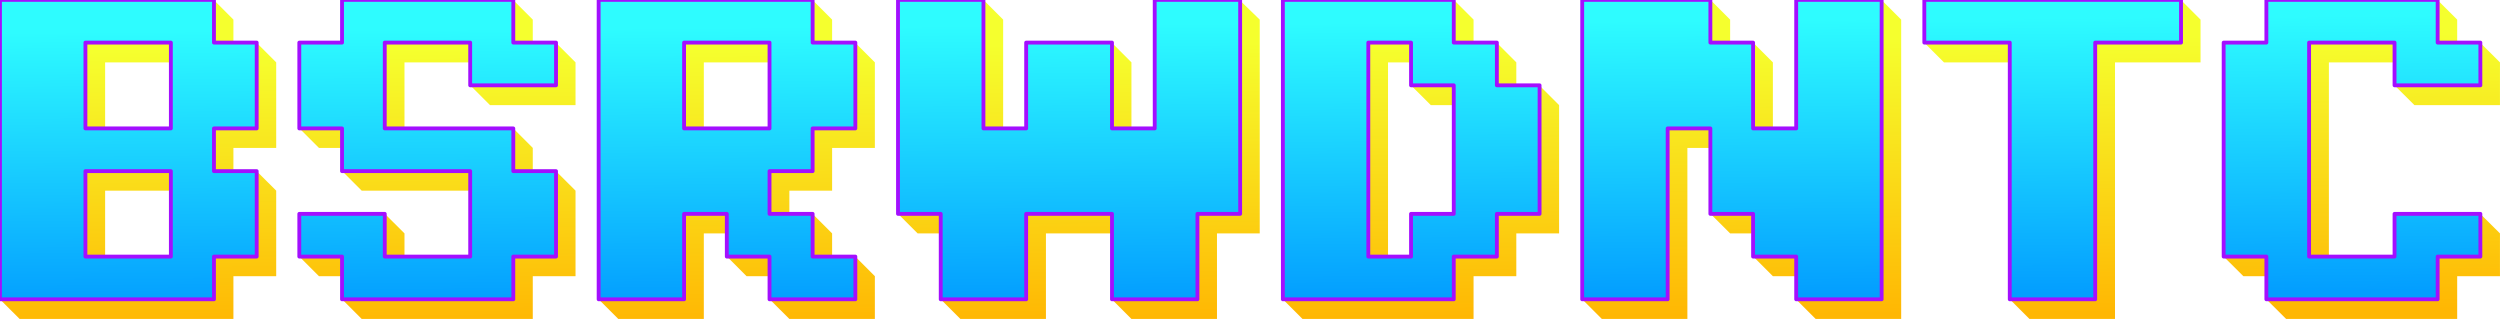
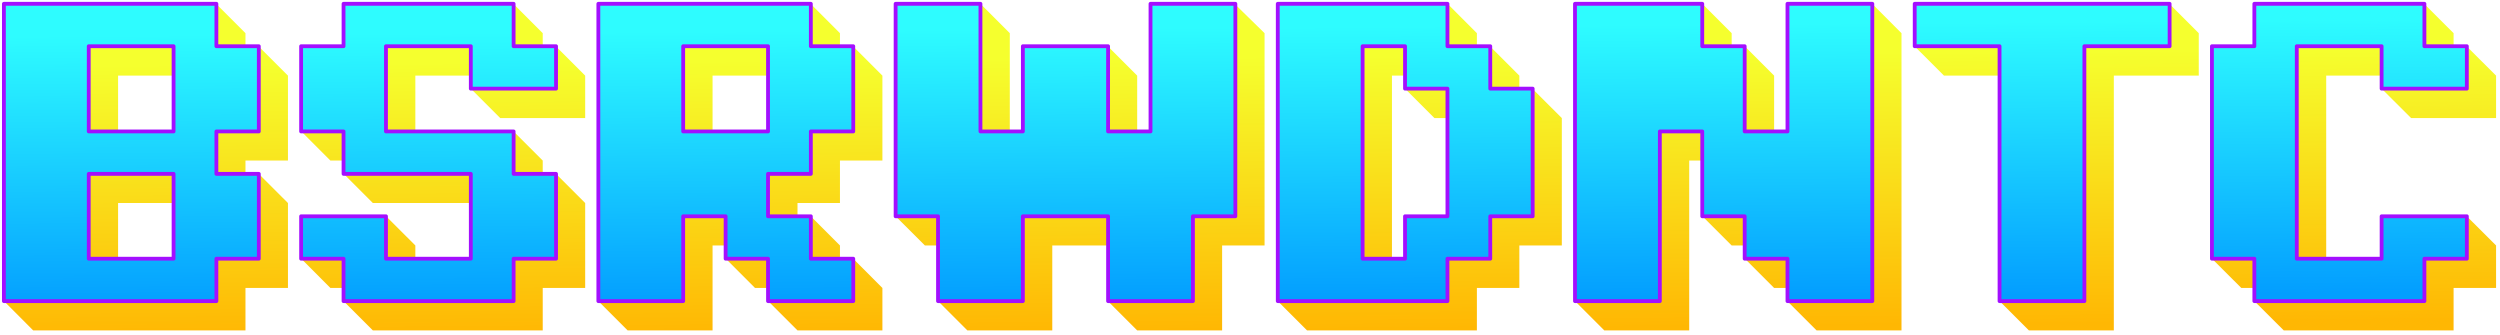
- <svg xmlns="http://www.w3.org/2000/svg" width="100%" height="100%" viewBox="0 0 1270 162" version="1.1" xml:space="preserve" style="fill-rule:evenodd;clip-rule:evenodd;stroke-linejoin:round;stroke-miterlimit:2;">
-   <g transform="matrix(0.997861,0,0,0.997861,-328.296,-115.752)">
-     <g transform="matrix(1,0,0,1,2,2)">
-       <g transform="matrix(16.3277,0,0,16.3277,-6387.33,-5087.98)">
-         <path d="M414.501,323.21L417.168,323.21L417.168,320.543L414.501,320.543L414.501,323.21ZM417.168,324.543L414.501,324.543L414.501,327.21L417.168,327.21L417.168,324.543ZM411.835,328.543L411.222,327.931L411.835,319.21L417.889,318.597L418.501,319.21L418.501,320.543L419.222,319.931L419.835,320.543L419.835,323.21L418.501,323.21L418.501,324.543L419.222,323.931L419.835,324.543L419.835,327.21L418.501,327.21L418.501,328.543L411.835,328.543Z" style="fill:url(#_Linear1);fill-rule:nonzero;" />
-       </g>
-       <g transform="matrix(16.3277,0,0,16.3277,-6387.33,-5087.98)">
-         <path d="M422.501,327.21L421.168,327.21L420.555,326.597L421.168,325.876L423.222,325.264L423.835,325.876L423.835,327.21L426.501,327.21L426.501,324.543L422.501,324.543L421.889,323.931L422.501,323.21L421.168,323.21L420.555,322.597L421.168,320.543L422.501,320.543L422.501,319.21L427.222,318.597L427.835,319.21L427.835,320.543L428.555,319.931L429.168,320.543L429.168,321.876L426.501,321.876L425.889,321.264L426.501,320.543L423.835,320.543L423.835,323.21L427.222,322.597L427.835,323.21L427.835,324.543L428.555,323.931L429.168,324.543L429.168,327.21L427.835,327.21L427.835,328.543L422.501,328.543L421.889,327.931L422.501,327.21Z" style="fill:url(#_Linear2);fill-rule:nonzero;" />
-       </g>
-       <g transform="matrix(16.3277,0,0,16.3277,-6387.33,-5087.98)">
-         <path d="M437.168,320.543L437.889,319.931L438.501,320.543L438.501,323.21L437.168,323.21L437.168,324.543L435.835,324.543L435.835,325.876L436.555,325.264L437.168,325.876L437.168,327.21L437.889,326.597L438.501,327.21L438.501,328.543L435.835,328.543L435.222,327.931L435.835,327.21L434.501,327.21L433.889,326.597L434.501,325.876L433.168,325.876L433.168,328.543L430.501,328.543L429.889,327.931L430.501,319.21L436.555,318.597L437.168,319.21L437.168,320.543ZM435.835,323.21L435.835,320.543L433.168,320.543L433.168,323.21L435.835,323.21Z" style="fill:url(#_Linear3);fill-rule:nonzero;" />
-       </g>
-       <g transform="matrix(16.3277,0,0,16.3277,-6387.33,-5087.98)">
-         <path d="M441.168,325.876L439.835,325.876L439.222,325.264L439.835,319.21L441.889,318.597L442.501,319.21L442.501,323.21L443.835,323.21L443.835,320.543L445.889,319.931L446.501,320.543L446.501,323.21L447.835,323.21L447.835,319.21L449.868,318.597L450.501,319.21L450.501,325.876L449.168,325.876L449.168,328.543L446.501,328.543L445.889,327.931L446.501,325.876L443.835,325.876L443.835,328.543L441.168,328.543L440.555,327.931L441.168,325.876Z" style="fill:url(#_Linear4);fill-rule:nonzero;" />
-       </g>
-       <g transform="matrix(16.3277,0,0,16.3277,-6387.33,-5087.98)">
-         <path d="M457.168,319.21L457.168,320.543L457.889,319.931L458.501,320.543L458.501,321.876L459.222,321.264L459.835,321.876L459.835,325.876L458.501,325.876L458.501,327.21L457.168,327.21L457.168,328.543L451.835,328.543L451.222,327.931L451.835,319.21L456.555,318.597L457.168,319.21ZM455.835,320.543L454.501,320.543L454.501,327.21L455.835,327.21L455.835,325.876L457.168,325.876L457.168,321.876L455.835,321.876L455.222,321.264L455.835,320.543Z" style="fill:url(#_Linear5);fill-rule:nonzero;" />
-       </g>
-       <g transform="matrix(16.3277,0,0,16.3277,-6387.33,-5087.98)">
-         <path d="M465.168,319.21L465.168,320.543L465.889,319.931L466.501,320.543L466.501,323.21L467.835,323.21L467.835,319.21L469.889,318.597L470.501,319.21L470.501,328.543L467.835,328.543L467.222,327.931L467.835,327.21L466.501,327.21L465.889,326.597L466.501,325.876L465.168,325.876L464.555,325.264L465.168,323.21L463.835,323.21L463.835,328.543L461.168,328.543L460.555,327.931L461.168,319.21L464.555,318.597L465.168,319.21Z" style="fill:url(#_Linear6);fill-rule:nonzero;" />
-       </g>
-       <g transform="matrix(16.3277,0,0,16.3277,-6387.33,-5087.98)">
-         <path d="M474.501,328.543L473.889,327.931L474.501,320.543L471.835,320.543L471.222,319.931L471.835,319.21L479.222,318.597L479.835,319.21L479.835,320.543L477.168,320.543L477.168,328.543L474.501,328.543Z" style="fill:url(#_Linear7);fill-rule:nonzero;" />
-       </g>
-       <g transform="matrix(16.3277,0,0,16.3277,-6496.14,-5087.98)">
-         <path d="M489.168,327.21L487.835,327.21L487.219,326.597L487.835,320.543L489.168,320.543L489.168,319.21L493.886,318.597L494.501,319.21L494.501,320.543L495.219,319.931L495.835,320.543L495.835,321.876L493.168,321.876L492.553,321.264L493.168,320.543L490.501,320.543L490.501,327.21L493.168,327.21L493.168,325.876L495.219,325.264L495.835,325.876L495.835,327.21L494.501,327.21L494.501,328.543L489.168,328.543L488.553,327.931L489.168,327.21Z" style="fill:url(#_Linear8);" />
-       </g>
+ <svg xmlns="http://www.w3.org/2000/svg" width="100%" height="100%" viewBox="0 0 1279 171" version="1.1" xml:space="preserve" style="fill-rule:evenodd;clip-rule:evenodd;stroke-linejoin:round;stroke-miterlimit:2;">
+   <g transform="matrix(1,0,0,1,2,2)">
+     <g transform="matrix(16.2928,0,0,16.2928,-6694.97,-5185.85)">
+       <path d="M414.501,323.21L417.168,323.21L417.168,320.543L414.501,320.543L414.501,323.21ZM417.168,324.543L414.501,324.543L414.501,327.21L417.168,327.21L417.168,324.543ZM411.835,328.543L410.915,327.62L411.835,319.21L417.582,318.29L418.501,319.21L418.501,320.543L418.915,319.624L419.835,320.543L419.835,323.21L418.501,323.21L418.501,324.543L418.915,323.624L419.835,324.543L419.835,327.21L418.501,327.21L418.501,328.543L411.835,328.543Z" style="fill:url(#_Linear1);fill-rule:nonzero;" />
    </g>
-     <g transform="matrix(16.3277,0,0,16.3277,-6395.33,-5095.98)">
-       <g transform="matrix(12,0,0,12,411.835,328.543)">
-         <path d="M0.222,-0.444L0.444,-0.444L0.444,-0.667L0.222,-0.667L0.222,-0.444ZM0.444,-0.333L0.222,-0.333L0.222,-0.111L0.444,-0.111L0.444,-0.333ZM0,-0L0,-0.778L0.556,-0.778L0.556,-0.667L0.667,-0.667L0.667,-0.444L0.556,-0.444L0.556,-0.333L0.667,-0.333L0.667,-0.111L0.556,-0.111L0.556,-0L0,-0Z" style="fill:url(#_Linear9);fill-rule:nonzero;stroke:rgb(163,15,255);stroke-width:0.01px;" />
-       </g>
-       <g transform="matrix(12,0,0,12,421.168,328.543)">
-         <path d="M0.111,-0.111L0,-0.111L0,-0.222L0.222,-0.222L0.222,-0.111L0.444,-0.111L0.444,-0.333L0.111,-0.333L0.111,-0.444L0,-0.444L0,-0.667L0.111,-0.667L0.111,-0.778L0.556,-0.778L0.556,-0.667L0.667,-0.667L0.667,-0.556L0.444,-0.556L0.444,-0.667L0.222,-0.667L0.222,-0.444L0.556,-0.444L0.556,-0.333L0.667,-0.333L0.667,-0.111L0.556,-0.111L0.556,-0L0.111,-0L0.111,-0.111Z" style="fill:url(#_Linear10);fill-rule:nonzero;stroke:rgb(163,15,255);stroke-width:0.01px;" />
-       </g>
-       <g transform="matrix(12,0,0,12,430.501,328.543)">
-         <path d="M0.556,-0.667L0.667,-0.667L0.667,-0.444L0.556,-0.444L0.556,-0.333L0.444,-0.333L0.444,-0.222L0.556,-0.222L0.556,-0.111L0.667,-0.111L0.667,-0L0.444,-0L0.444,-0.111L0.333,-0.111L0.333,-0.222L0.222,-0.222L0.222,-0L0,-0L0,-0.778L0.556,-0.778L0.556,-0.667ZM0.444,-0.444L0.444,-0.667L0.222,-0.667L0.222,-0.444L0.444,-0.444Z" style="fill:url(#_Linear11);fill-rule:nonzero;stroke:rgb(163,15,255);stroke-width:0.01px;" />
-       </g>
-       <g transform="matrix(12,0,0,12,439.835,328.543)">
-         <path d="M0.111,-0.222L0,-0.222L0,-0.778L0.222,-0.778L0.222,-0.444L0.333,-0.444L0.333,-0.667L0.556,-0.667L0.556,-0.444L0.667,-0.444L0.667,-0.778L0.889,-0.778L0.889,-0.222L0.778,-0.222L0.778,-0L0.556,-0L0.556,-0.222L0.333,-0.222L0.333,-0L0.111,-0L0.111,-0.222Z" style="fill:url(#_Linear12);fill-rule:nonzero;stroke:rgb(163,15,255);stroke-width:0.01px;" />
-       </g>
-       <g transform="matrix(12,0,0,12,451.835,328.543)">
-         <path d="M0.444,-0.778L0.444,-0.667L0.556,-0.667L0.556,-0.556L0.667,-0.556L0.667,-0.222L0.556,-0.222L0.556,-0.111L0.444,-0.111L0.444,-0L0,-0L0,-0.778L0.444,-0.778ZM0.333,-0.667L0.222,-0.667L0.222,-0.111L0.333,-0.111L0.333,-0.222L0.444,-0.222L0.444,-0.556L0.333,-0.556L0.333,-0.667Z" style="fill:url(#_Linear13);fill-rule:nonzero;stroke:rgb(163,15,255);stroke-width:0.01px;" />
-       </g>
-       <g transform="matrix(12,0,0,12,461.168,328.543)">
-         <path d="M0.333,-0.778L0.333,-0.667L0.444,-0.667L0.444,-0.444L0.556,-0.444L0.556,-0.778L0.778,-0.778L0.778,-0L0.556,-0L0.556,-0.111L0.444,-0.111L0.444,-0.222L0.333,-0.222L0.333,-0.444L0.222,-0.444L0.222,-0L0,-0L0,-0.778L0.333,-0.778Z" style="fill:url(#_Linear14);fill-rule:nonzero;stroke:rgb(163,15,255);stroke-width:0.01px;" />
-       </g>
-       <g transform="matrix(12,0,0,12,471.835,328.543)">
-         <path d="M0.222,-0L0.222,-0.667L0,-0.667L0,-0.778L0.667,-0.778L0.667,-0.667L0.444,-0.667L0.444,-0L0.222,-0Z" style="fill:url(#_Linear15);fill-rule:nonzero;stroke:rgb(163,15,255);stroke-width:0.01px;" />
-       </g>
-       <g transform="matrix(12,0,0,12,481.168,328.543)">
-         <path d="M0.111,-0.111L0,-0.111L0,-0.667L0.111,-0.667L0.111,-0.778L0.556,-0.778L0.556,-0.667L0.667,-0.667L0.667,-0.556L0.444,-0.556L0.444,-0.667L0.222,-0.667L0.222,-0.111L0.444,-0.111L0.444,-0.222L0.667,-0.222L0.667,-0.111L0.556,-0.111L0.556,-0L0.111,-0L0.111,-0.111Z" style="fill:url(#_Linear16);fill-rule:nonzero;stroke:rgb(163,15,255);stroke-width:0.01px;" />
-       </g>
+     <g transform="matrix(16.2928,0,0,16.2928,-6694.97,-5185.85)">
+       <path d="M422.501,327.21L421.168,327.21L420.249,326.29L421.168,325.876L422.915,324.957L423.835,325.876L423.835,327.21L426.501,327.21L426.501,324.543L422.501,324.543L421.582,323.624L422.501,323.21L421.168,323.21L420.249,322.29L421.168,320.543L422.501,320.543L422.501,319.21L426.915,318.29L427.835,319.21L427.835,320.543L428.249,319.624L429.168,320.543L429.168,321.876L426.501,321.876L425.582,320.957L426.501,320.543L423.835,320.543L423.835,323.21L426.915,322.29L427.835,323.21L427.835,324.543L428.249,323.624L429.168,324.543L429.168,327.21L427.835,327.21L427.835,328.543L422.501,328.543L421.582,327.624L422.501,327.21Z" style="fill:url(#_Linear2);fill-rule:nonzero;" />
+     </g>
+     <g transform="matrix(16.2928,0,0,16.2928,-6694.97,-5185.85)">
+       <path d="M437.168,320.543L437.582,319.624L438.501,320.543L438.501,323.21L437.168,323.21L437.168,324.543L435.835,324.543L435.835,325.876L436.249,324.957L437.168,325.876L437.168,327.21L437.582,326.29L438.501,327.21L438.501,328.543L435.835,328.543L434.915,327.624L435.835,327.21L434.501,327.21L433.582,326.29L434.501,325.876L433.168,325.876L433.168,328.543L430.501,328.543L429.582,327.624L430.501,319.21L436.249,318.29L437.168,319.21L437.168,320.543ZM435.835,323.21L435.835,320.543L433.168,320.543L433.168,323.21L435.835,323.21Z" style="fill:url(#_Linear3);fill-rule:nonzero;" />
+     </g>
+     <g transform="matrix(16.2928,0,0,16.2928,-6694.97,-5185.85)">
+       <path d="M441.168,325.876L439.835,325.876L438.915,324.957L439.835,319.21L441.582,318.29L442.501,319.21L442.501,323.21L443.835,323.21L443.835,320.543L445.582,319.624L446.501,320.543L446.501,323.21L447.835,323.21L447.835,319.21L449.561,318.29L450.501,319.21L450.501,325.876L449.168,325.876L449.168,328.543L446.501,328.543L445.582,327.624L446.501,325.876L443.835,325.876L443.835,328.543L441.168,328.543L440.249,327.624L441.168,325.876Z" style="fill:url(#_Linear4);fill-rule:nonzero;" />
+     </g>
+     <g transform="matrix(16.2928,0,0,16.2928,-6694.97,-5185.85)">
+       <path d="M457.168,319.21L457.168,320.543L457.582,319.624L458.501,320.543L458.501,321.876L458.915,320.957L459.835,321.876L459.835,325.876L458.501,325.876L458.501,327.21L457.168,327.21L457.168,328.543L451.835,328.543L450.915,327.624L451.835,319.21L456.249,318.29L457.168,319.21ZM455.835,320.543L454.501,320.543L454.501,327.21L455.835,327.21L455.835,325.876L457.168,325.876L457.168,321.876L455.835,321.876L454.915,320.957L455.835,320.543Z" style="fill:url(#_Linear5);fill-rule:nonzero;" />
+     </g>
+     <g transform="matrix(16.2928,0,0,16.2928,-6694.97,-5185.85)">
+       <path d="M465.168,319.21L465.168,320.543L465.582,319.624L466.501,320.543L466.501,323.21L467.835,323.21L467.835,319.21L469.582,318.29L470.501,319.21L470.501,328.543L467.835,328.543L466.915,327.624L467.835,327.21L466.501,327.21L465.582,326.29L466.501,325.876L465.168,325.876L464.249,324.957L465.168,323.21L463.835,323.21L463.835,328.543L461.168,328.543L460.249,327.624L461.168,319.21L464.249,318.29L465.168,319.21Z" style="fill:url(#_Linear6);fill-rule:nonzero;" />
+     </g>
+     <g transform="matrix(16.2928,0,0,16.2928,-6694.97,-5185.85)">
+       <path d="M474.501,328.543L473.582,327.624L474.501,320.543L471.835,320.543L470.915,319.624L471.835,319.21L478.915,318.29L479.835,319.21L479.835,320.543L477.168,320.543L477.168,328.543L474.501,328.543Z" style="fill:url(#_Linear7);fill-rule:nonzero;" />
+     </g>
+     <g transform="matrix(16.2928,0,0,16.2928,-6803.55,-5185.85)">
+       <path d="M489.168,327.21L487.835,327.21L486.913,326.29L487.835,320.543L489.168,320.543L489.168,319.21L493.579,318.29L494.501,319.21L494.501,320.543L494.913,319.624L495.835,320.543L495.835,321.876L493.168,321.876L492.246,320.957L493.168,320.543L490.501,320.543L490.501,327.21L493.168,327.21L493.168,325.876L494.913,324.957L495.835,325.876L495.835,327.21L494.501,327.21L494.501,328.543L489.168,328.543L488.246,327.624L489.168,327.21Z" style="fill:url(#_Linear8);" />
+     </g>
+   </g>
+   <g transform="matrix(16.2928,0,0,16.2928,-6707.95,-5198.83)">
+     <g transform="matrix(12,0,0,12,411.835,328.543)">
+       <path d="M0.222,-0.444L0.444,-0.444L0.444,-0.667L0.222,-0.667L0.222,-0.444ZM0.444,-0.333L0.222,-0.333L0.222,-0.111L0.444,-0.111L0.444,-0.333ZM0,-0L0,-0.778L0.556,-0.778L0.556,-0.667L0.667,-0.667L0.667,-0.444L0.556,-0.444L0.556,-0.333L0.667,-0.333L0.667,-0.111L0.556,-0.111L0.556,-0L0,-0Z" style="fill:url(#_Linear9);fill-rule:nonzero;stroke:rgb(163,15,255);stroke-width:0.01px;" />
+     </g>
+     <g transform="matrix(12,0,0,12,421.168,328.543)">
+       <path d="M0.111,-0.111L0,-0.111L0,-0.222L0.222,-0.222L0.222,-0.111L0.444,-0.111L0.444,-0.333L0.111,-0.333L0.111,-0.444L0,-0.444L0,-0.667L0.111,-0.667L0.111,-0.778L0.556,-0.778L0.556,-0.667L0.667,-0.667L0.667,-0.556L0.444,-0.556L0.444,-0.667L0.222,-0.667L0.222,-0.444L0.556,-0.444L0.556,-0.333L0.667,-0.333L0.667,-0.111L0.556,-0.111L0.556,-0L0.111,-0L0.111,-0.111Z" style="fill:url(#_Linear10);fill-rule:nonzero;stroke:rgb(163,15,255);stroke-width:0.01px;" />
+     </g>
+     <g transform="matrix(12,0,0,12,430.501,328.543)">
+       <path d="M0.556,-0.667L0.667,-0.667L0.667,-0.444L0.556,-0.444L0.556,-0.333L0.444,-0.333L0.444,-0.222L0.556,-0.222L0.556,-0.111L0.667,-0.111L0.667,-0L0.444,-0L0.444,-0.111L0.333,-0.111L0.333,-0.222L0.222,-0.222L0.222,-0L0,-0L0,-0.778L0.556,-0.778L0.556,-0.667ZM0.444,-0.444L0.444,-0.667L0.222,-0.667L0.222,-0.444L0.444,-0.444Z" style="fill:url(#_Linear11);fill-rule:nonzero;stroke:rgb(163,15,255);stroke-width:0.01px;" />
+     </g>
+     <g transform="matrix(12,0,0,12,439.835,328.543)">
+       <path d="M0.111,-0.222L0,-0.222L0,-0.778L0.222,-0.778L0.222,-0.444L0.333,-0.444L0.333,-0.667L0.556,-0.667L0.556,-0.444L0.667,-0.444L0.667,-0.778L0.889,-0.778L0.889,-0.222L0.778,-0.222L0.778,-0L0.556,-0L0.556,-0.222L0.333,-0.222L0.333,-0L0.111,-0L0.111,-0.222Z" style="fill:url(#_Linear12);fill-rule:nonzero;stroke:rgb(163,15,255);stroke-width:0.01px;" />
+     </g>
+     <g transform="matrix(12,0,0,12,451.835,328.543)">
+       <path d="M0.444,-0.778L0.444,-0.667L0.556,-0.667L0.556,-0.556L0.667,-0.556L0.667,-0.222L0.556,-0.222L0.556,-0.111L0.444,-0.111L0.444,-0L0,-0L0,-0.778L0.444,-0.778ZM0.333,-0.667L0.222,-0.667L0.222,-0.111L0.333,-0.111L0.333,-0.222L0.444,-0.222L0.444,-0.556L0.333,-0.556L0.333,-0.667Z" style="fill:url(#_Linear13);fill-rule:nonzero;stroke:rgb(163,15,255);stroke-width:0.01px;" />
+     </g>
+     <g transform="matrix(12,0,0,12,461.168,328.543)">
+       <path d="M0.333,-0.778L0.333,-0.667L0.444,-0.667L0.444,-0.444L0.556,-0.444L0.556,-0.778L0.778,-0.778L0.778,-0L0.556,-0L0.556,-0.111L0.444,-0.111L0.444,-0.222L0.333,-0.222L0.333,-0.444L0.222,-0.444L0.222,-0L0,-0L0,-0.778L0.333,-0.778Z" style="fill:url(#_Linear14);fill-rule:nonzero;stroke:rgb(163,15,255);stroke-width:0.01px;" />
+     </g>
+     <g transform="matrix(12,0,0,12,471.835,328.543)">
+       <path d="M0.222,-0L0.222,-0.667L0,-0.667L0,-0.778L0.667,-0.778L0.667,-0.667L0.444,-0.667L0.444,-0L0.222,-0Z" style="fill:url(#_Linear15);fill-rule:nonzero;stroke:rgb(163,15,255);stroke-width:0.01px;" />
+     </g>
+     <g transform="matrix(12,0,0,12,481.168,328.543)">
+       <path d="M0.111,-0.111L0,-0.111L0,-0.667L0.111,-0.667L0.111,-0.778L0.556,-0.778L0.556,-0.667L0.667,-0.667L0.667,-0.556L0.444,-0.556L0.444,-0.667L0.222,-0.667L0.222,-0.111L0.444,-0.111L0.444,-0.222L0.667,-0.222L0.667,-0.111L0.556,-0.111L0.556,-0L0.111,-0L0.111,-0.111Z" style="fill:url(#_Linear16);fill-rule:nonzero;stroke:rgb(163,15,255);stroke-width:0.01px;" />
    </g>
  </g>
  <defs>
    <linearGradient id="_Linear1" x1="0" y1="0" x2="1" y2="0" gradientUnits="userSpaceOnUse" gradientTransform="matrix(0.0612454,8.58876,-8.58876,0.0612454,449.162,319.954)">
      <stop offset="0" style="stop-color:rgb(245,255,46);stop-opacity:1" />
      <stop offset="1" style="stop-color:rgb(255,183,3);stop-opacity:1" />
    </linearGradient>
    <linearGradient id="_Linear2" x1="0" y1="0" x2="1" y2="0" gradientUnits="userSpaceOnUse" gradientTransform="matrix(0.0612454,8.58876,-8.58876,0.0612454,449.162,319.954)">
      <stop offset="0" style="stop-color:rgb(245,255,46);stop-opacity:1" />
      <stop offset="1" style="stop-color:rgb(255,183,3);stop-opacity:1" />
    </linearGradient>
    <linearGradient id="_Linear3" x1="0" y1="0" x2="1" y2="0" gradientUnits="userSpaceOnUse" gradientTransform="matrix(0.0612454,8.58876,-8.58876,0.0612454,449.162,319.954)">
      <stop offset="0" style="stop-color:rgb(245,255,46);stop-opacity:1" />
      <stop offset="1" style="stop-color:rgb(255,183,3);stop-opacity:1" />
    </linearGradient>
    <linearGradient id="_Linear4" x1="0" y1="0" x2="1" y2="0" gradientUnits="userSpaceOnUse" gradientTransform="matrix(0.0612454,8.58876,-8.58876,0.0612454,449.162,319.954)">
      <stop offset="0" style="stop-color:rgb(245,255,46);stop-opacity:1" />
      <stop offset="1" style="stop-color:rgb(255,183,3);stop-opacity:1" />
    </linearGradient>
    <linearGradient id="_Linear5" x1="0" y1="0" x2="1" y2="0" gradientUnits="userSpaceOnUse" gradientTransform="matrix(0.0612454,8.58876,-8.58876,0.0612454,449.162,319.954)">
      <stop offset="0" style="stop-color:rgb(245,255,46);stop-opacity:1" />
      <stop offset="1" style="stop-color:rgb(255,183,3);stop-opacity:1" />
    </linearGradient>
    <linearGradient id="_Linear6" x1="0" y1="0" x2="1" y2="0" gradientUnits="userSpaceOnUse" gradientTransform="matrix(0.0612454,8.58876,-8.58876,0.0612454,449.162,319.954)">
      <stop offset="0" style="stop-color:rgb(245,255,46);stop-opacity:1" />
      <stop offset="1" style="stop-color:rgb(255,183,3);stop-opacity:1" />
    </linearGradient>
    <linearGradient id="_Linear7" x1="0" y1="0" x2="1" y2="0" gradientUnits="userSpaceOnUse" gradientTransform="matrix(0.0612454,8.58876,-8.58876,0.0612454,449.162,319.954)">
      <stop offset="0" style="stop-color:rgb(245,255,46);stop-opacity:1" />
      <stop offset="1" style="stop-color:rgb(255,183,3);stop-opacity:1" />
    </linearGradient>
    <linearGradient id="_Linear8" x1="0" y1="0" x2="1" y2="0" gradientUnits="userSpaceOnUse" gradientTransform="matrix(0.0612454,8.58876,-8.58876,0.0612454,449.162,319.954)">
      <stop offset="0" style="stop-color:rgb(245,255,46);stop-opacity:1" />
      <stop offset="1" style="stop-color:rgb(255,183,3);stop-opacity:1" />
    </linearGradient>
    <linearGradient id="_Linear9" x1="0" y1="0" x2="1" y2="0" gradientUnits="userSpaceOnUse" gradientTransform="matrix(0.00510379,0.71573,-0.71573,0.00510379,3.11061,-0.71573)">
      <stop offset="0" style="stop-color:rgb(46,252,255);stop-opacity:1" />
      <stop offset="1" style="stop-color:rgb(3,158,255);stop-opacity:1" />
    </linearGradient>
    <linearGradient id="_Linear10" x1="0" y1="0" x2="1" y2="0" gradientUnits="userSpaceOnUse" gradientTransform="matrix(0.00510379,0.71573,-0.71573,0.00510379,2.33283,-0.71573)">
      <stop offset="0" style="stop-color:rgb(46,252,255);stop-opacity:1" />
      <stop offset="1" style="stop-color:rgb(3,158,255);stop-opacity:1" />
    </linearGradient>
    <linearGradient id="_Linear11" x1="0" y1="0" x2="1" y2="0" gradientUnits="userSpaceOnUse" gradientTransform="matrix(0.00510379,0.71573,-0.71573,0.00510379,1.55505,-0.71573)">
      <stop offset="0" style="stop-color:rgb(46,252,255);stop-opacity:1" />
      <stop offset="1" style="stop-color:rgb(3,158,255);stop-opacity:1" />
    </linearGradient>
    <linearGradient id="_Linear12" x1="0" y1="0" x2="1" y2="0" gradientUnits="userSpaceOnUse" gradientTransform="matrix(0.00510379,0.71573,-0.71573,0.00510379,0.777277,-0.71573)">
      <stop offset="0" style="stop-color:rgb(46,252,255);stop-opacity:1" />
      <stop offset="1" style="stop-color:rgb(3,158,255);stop-opacity:1" />
    </linearGradient>
    <linearGradient id="_Linear13" x1="0" y1="0" x2="1" y2="0" gradientUnits="userSpaceOnUse" gradientTransform="matrix(0.00510379,0.71573,-0.71573,0.00510379,-0.222723,-0.71573)">
      <stop offset="0" style="stop-color:rgb(46,252,255);stop-opacity:1" />
      <stop offset="1" style="stop-color:rgb(3,158,255);stop-opacity:1" />
    </linearGradient>
    <linearGradient id="_Linear14" x1="0" y1="0" x2="1" y2="0" gradientUnits="userSpaceOnUse" gradientTransform="matrix(0.00510379,0.71573,-0.71573,0.00510379,-1.0005,-0.71573)">
      <stop offset="0" style="stop-color:rgb(46,252,255);stop-opacity:1" />
      <stop offset="1" style="stop-color:rgb(3,158,255);stop-opacity:1" />
    </linearGradient>
    <linearGradient id="_Linear15" x1="0" y1="0" x2="1" y2="0" gradientUnits="userSpaceOnUse" gradientTransform="matrix(0.00510379,0.71573,-0.71573,0.00510379,-1.88939,-0.71573)">
      <stop offset="0" style="stop-color:rgb(46,252,255);stop-opacity:1" />
      <stop offset="1" style="stop-color:rgb(3,158,255);stop-opacity:1" />
    </linearGradient>
    <linearGradient id="_Linear16" x1="0" y1="0" x2="1" y2="0" gradientUnits="userSpaceOnUse" gradientTransform="matrix(0.00510379,0.71573,-0.71573,0.00510379,-2.66717,-0.71573)">
      <stop offset="0" style="stop-color:rgb(46,252,255);stop-opacity:1" />
      <stop offset="1" style="stop-color:rgb(3,158,255);stop-opacity:1" />
    </linearGradient>
  </defs>
</svg>
